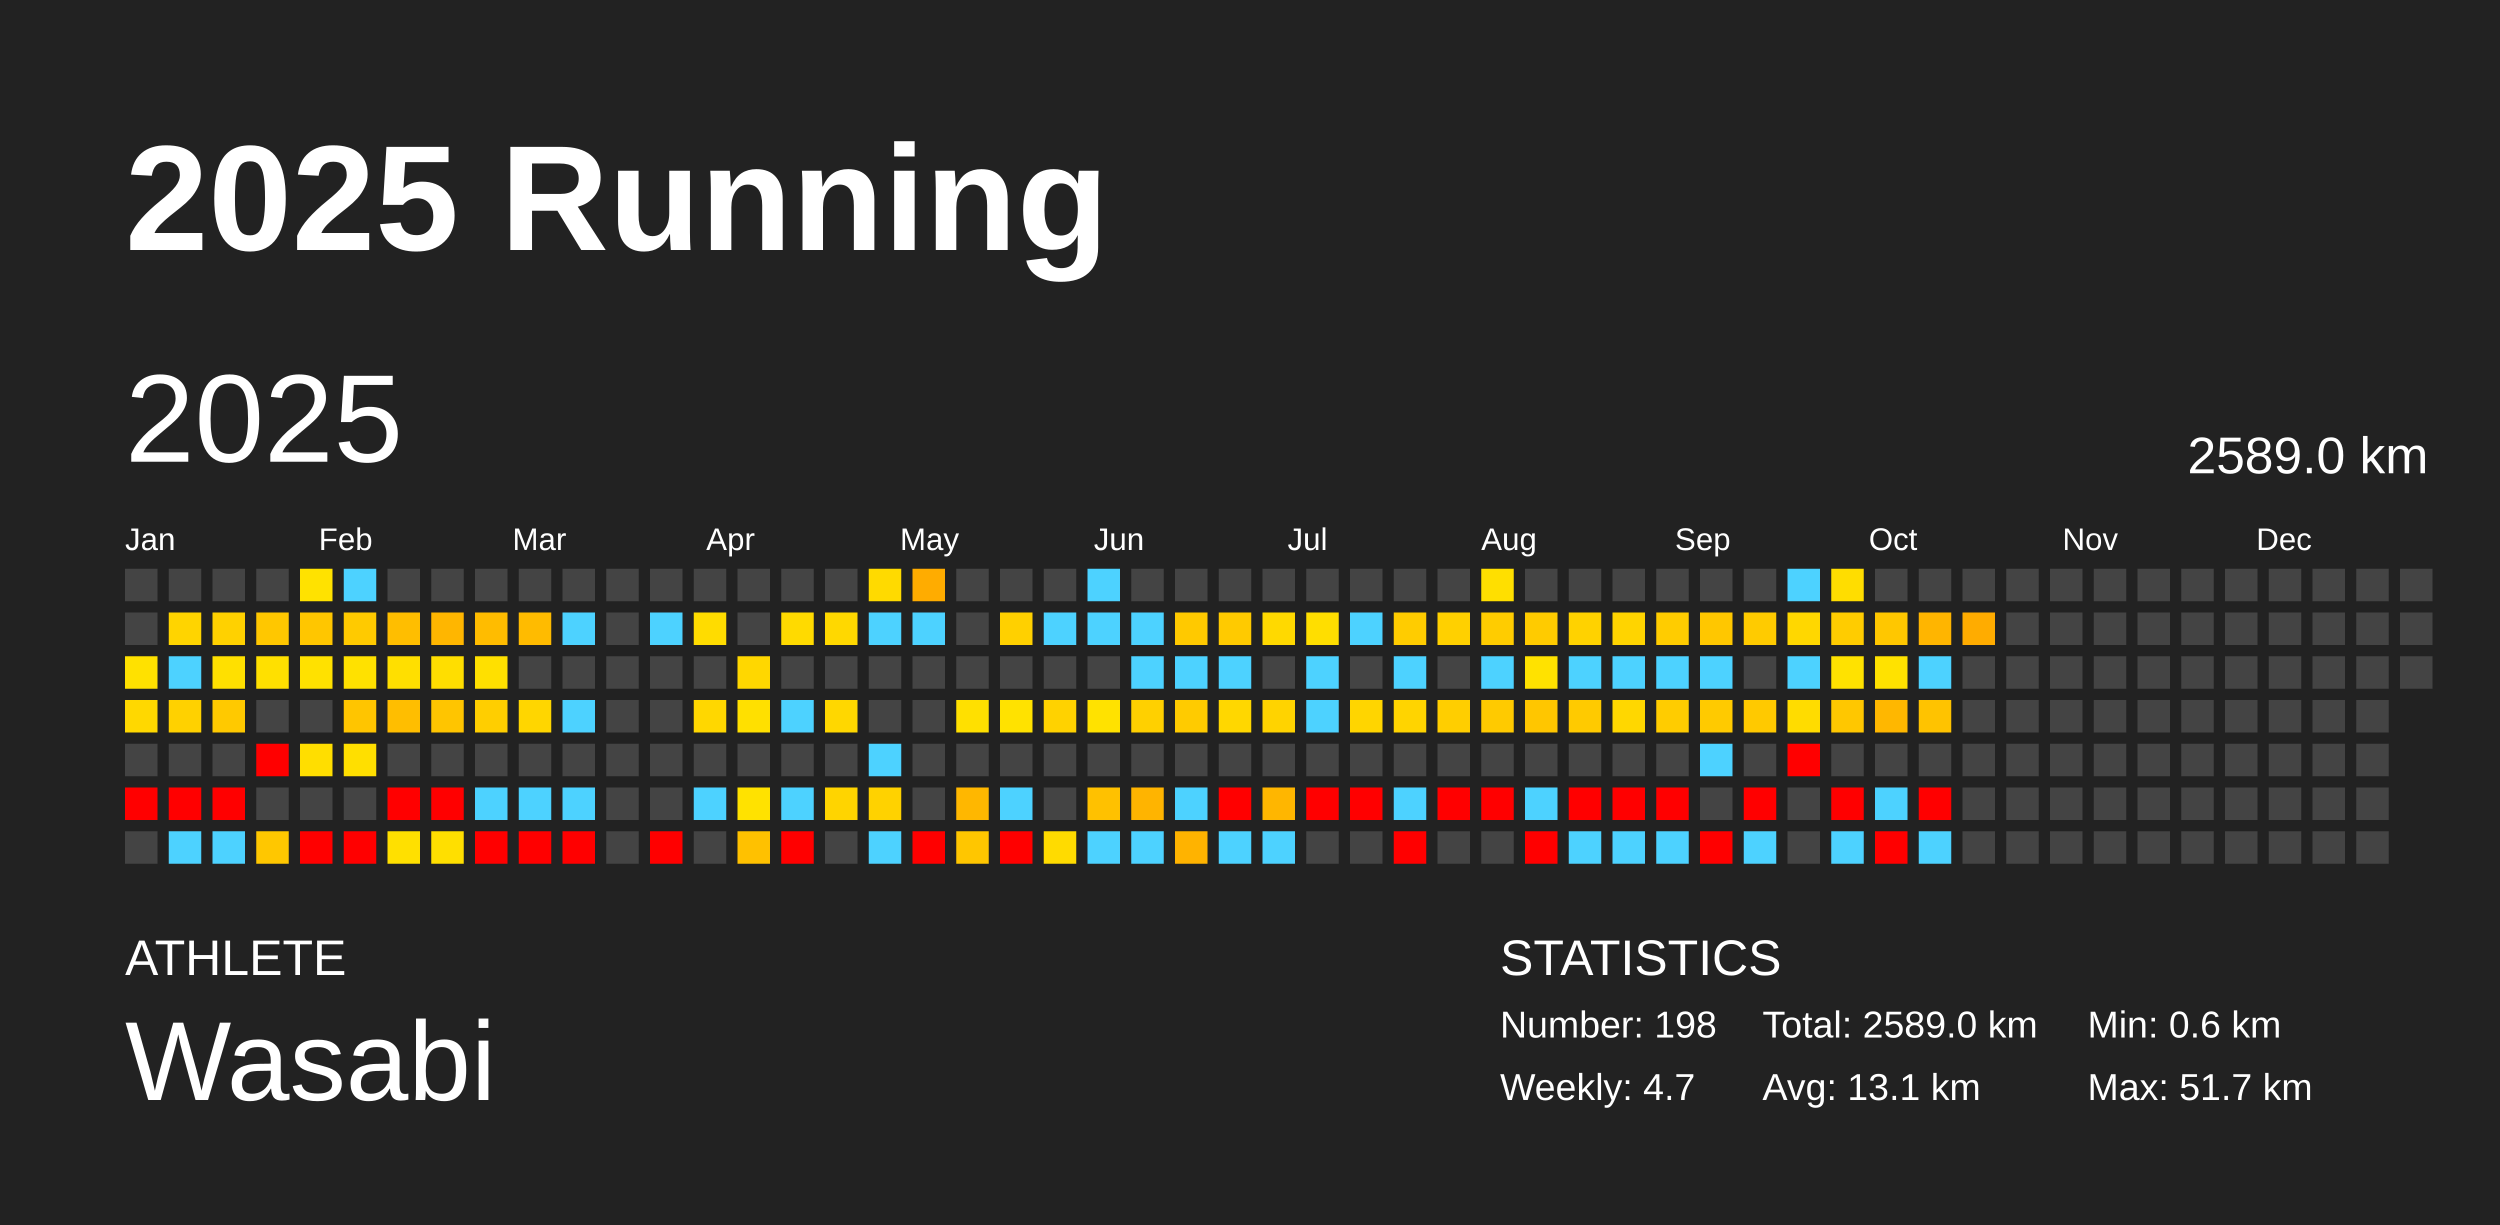
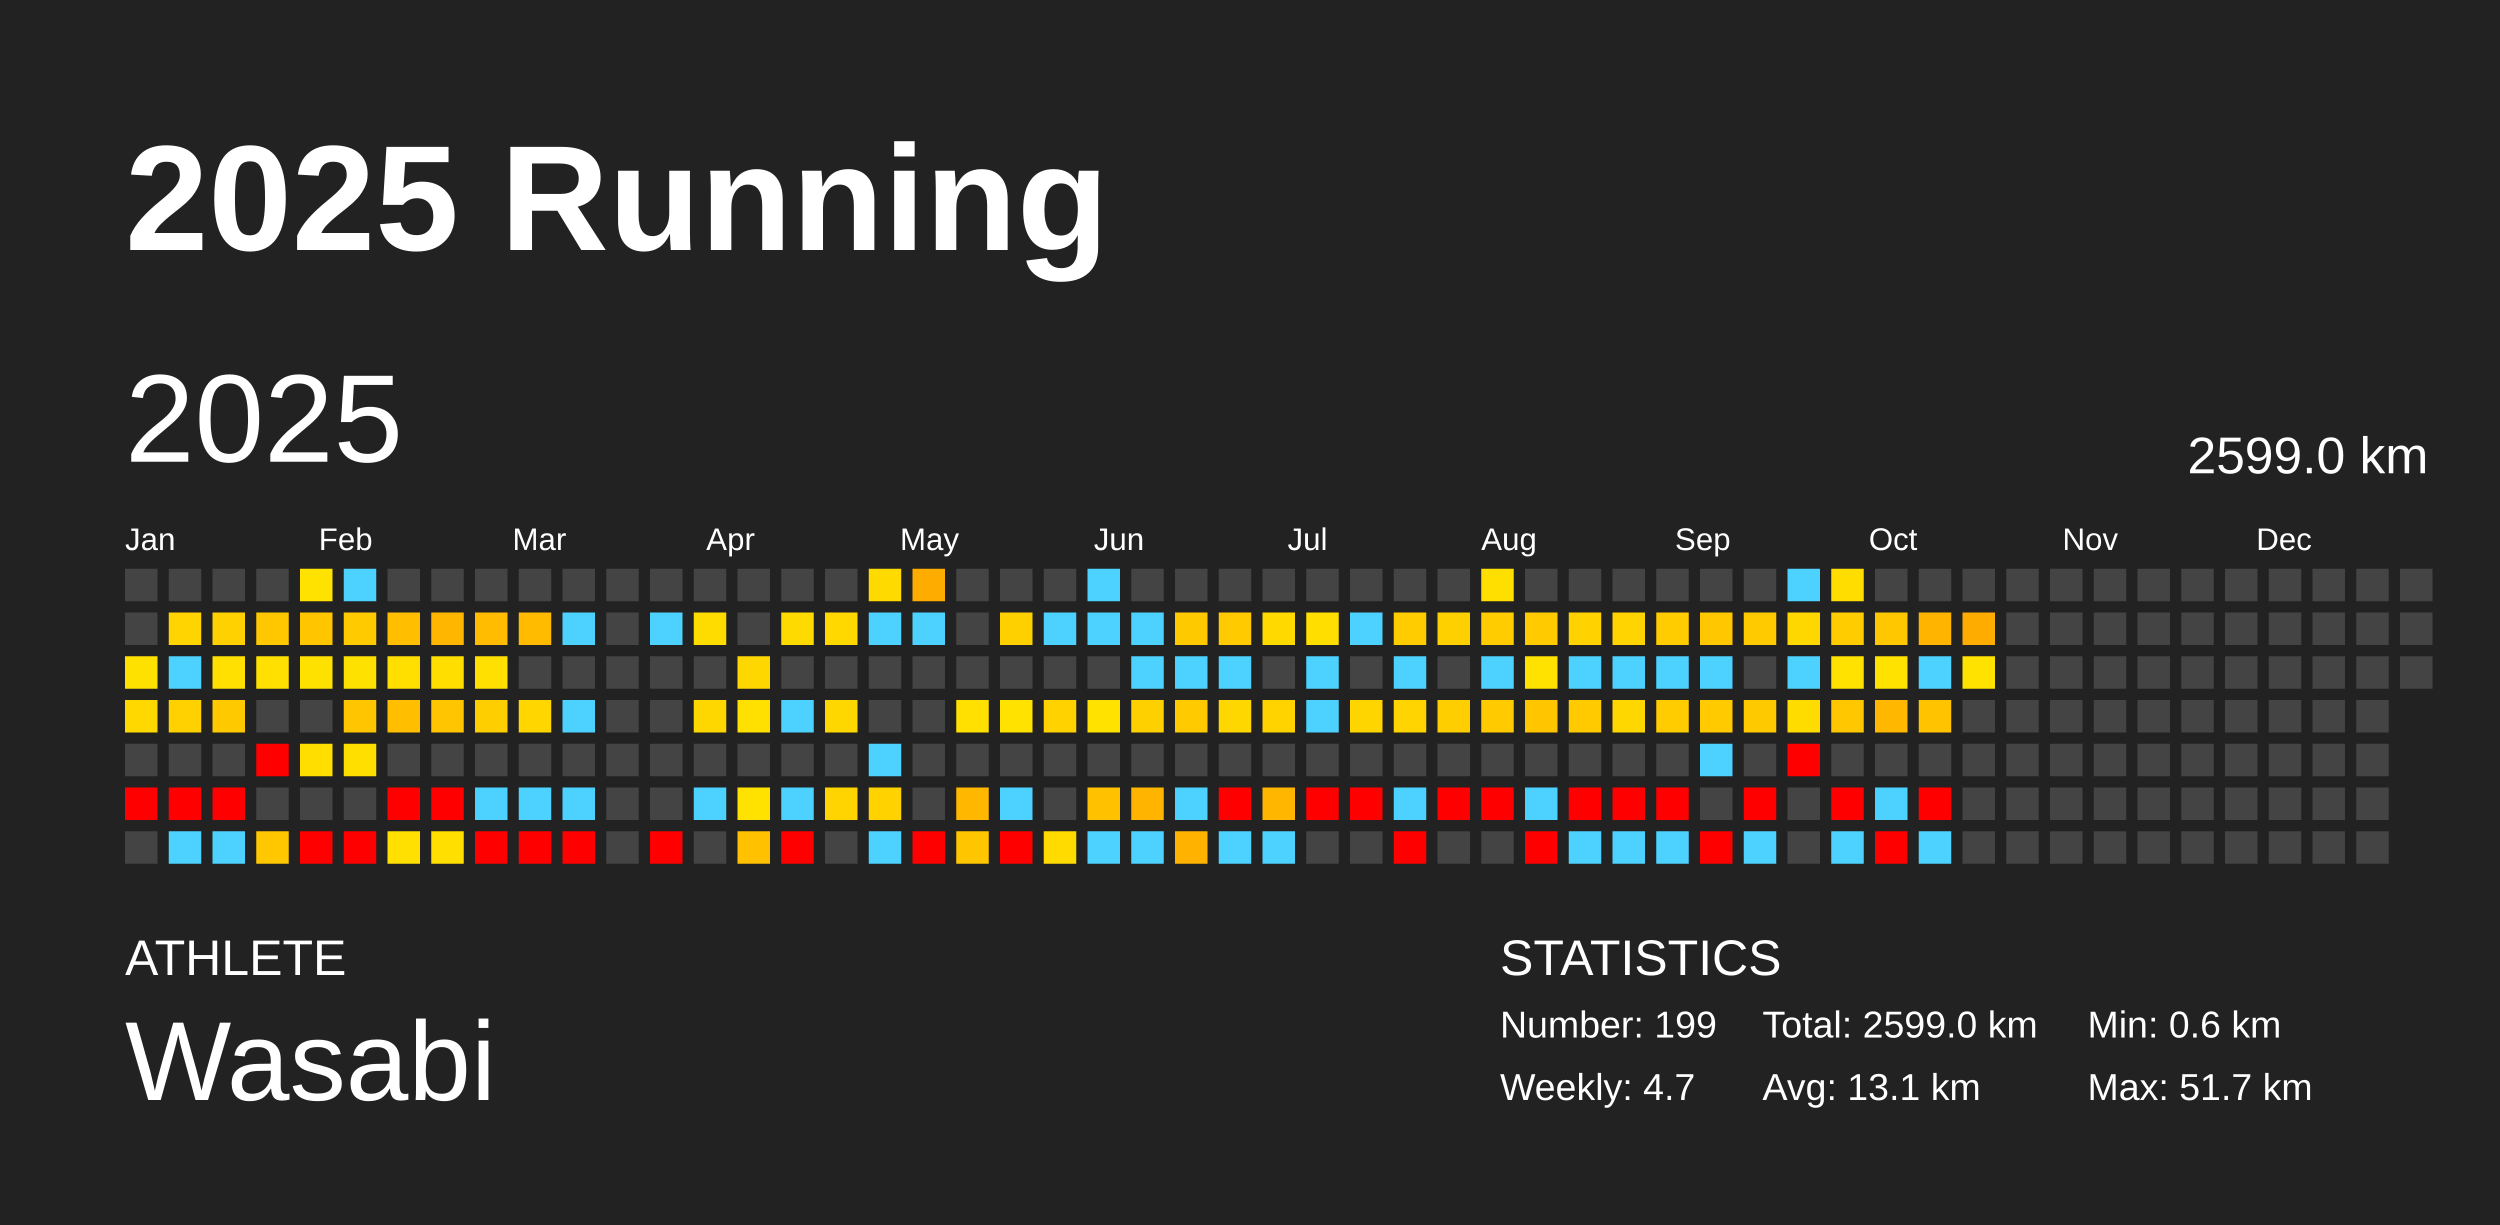
<svg xmlns="http://www.w3.org/2000/svg" baseProfile="full" height="98mm" version="1.1" viewBox="0,0,200,98" width="200mm">
  <defs />
  <rect fill="#222222" height="98" width="200" x="0" y="0" />
  <text fill="#FFFFFF" style="font-size:12px; font-family:Arial; font-weight:bold;" x="10" y="20">2025 Running</text>
  <text fill="#FFFFFF" style="font-size:4px; font-family:Arial" x="10" y="78">ATHLETE</text>
  <text fill="#FFFFFF" style="font-size:9px; font-family:Arial" x="10" y="88">Wasabi</text>
  <text fill="#FFFFFF" style="font-size:4px; font-family:Arial" x="120" y="78">STATISTICS</text>
-   <text fill="#FFFFFF" style="font-size:3px; font-family:Arial" x="120" y="83">Number: 198</text>
+   <text fill="#FFFFFF" style="font-size:3px; font-family:Arial" x="120" y="83">Number: 199</text>
  <text fill="#FFFFFF" style="font-size:3px; font-family:Arial" x="120" y="88">Weekly: 4.7</text>
-   <text fill="#FFFFFF" style="font-size:3px; font-family:Arial" x="141" y="83">Total: 2589.0 km</text>
+   <text fill="#FFFFFF" style="font-size:3px; font-family:Arial" x="141" y="83">Total: 2599.0 km</text>
  <text fill="#FFFFFF" style="font-size:3px; font-family:Arial" x="141" y="88">Avg: 13.1 km</text>
  <text fill="#FFFFFF" style="font-size:3px; font-family:Arial" x="167" y="83">Min: 0.6 km</text>
  <text fill="#FFFFFF" style="font-size:3px; font-family:Arial" x="167" y="88">Max: 51.7 km</text>
  <text dominant-baseline="hanging" fill="#FFFFFF" style="font-size:10.0px; font-family:Arial;" x="10" y="30">2025</text>
-   <text dominant-baseline="hanging" fill="#FFFFFF" style="font-size:4.125px; font-family:Arial;" x="175" y="35">2589.0 km</text>
+   <text dominant-baseline="hanging" fill="#FFFFFF" style="font-size:4.125px; font-family:Arial;" x="175" y="35">2599.0 km</text>
  <text fill="#FFFFFF" style="font-size:2.5px; font-family:Arial" x="10.0" y="44">Jan</text>
  <text fill="#FFFFFF" style="font-size:2.5px; font-family:Arial" x="25.5" y="44">Feb</text>
  <text fill="#FFFFFF" style="font-size:2.5px; font-family:Arial" x="41.0" y="44">Mar</text>
  <text fill="#FFFFFF" style="font-size:2.5px; font-family:Arial" x="56.5" y="44">Apr</text>
  <text fill="#FFFFFF" style="font-size:2.5px; font-family:Arial" x="72.0" y="44">May</text>
  <text fill="#FFFFFF" style="font-size:2.5px; font-family:Arial" x="87.5" y="44">Jun</text>
  <text fill="#FFFFFF" style="font-size:2.5px; font-family:Arial" x="103.0" y="44">Jul</text>
  <text fill="#FFFFFF" style="font-size:2.5px; font-family:Arial" x="118.5" y="44">Aug</text>
  <text fill="#FFFFFF" style="font-size:2.5px; font-family:Arial" x="134.0" y="44">Sep</text>
  <text fill="#FFFFFF" style="font-size:2.5px; font-family:Arial" x="149.5" y="44">Oct</text>
  <text fill="#FFFFFF" style="font-size:2.5px; font-family:Arial" x="165.0" y="44">Nov</text>
  <text fill="#FFFFFF" style="font-size:2.5px; font-family:Arial" x="180.5" y="44">Dec</text>
  <rect fill="#444444" height="2.6" width="2.6" x="10.0" y="45.5" />
  <rect fill="#444444" height="2.6" width="2.6" x="10.0" y="49.0" />
  <rect fill="#ffe100" height="2.6" width="2.6" x="10.0" y="52.5" />
  <rect fill="#ffd800" height="2.6" width="2.6" x="10.0" y="56.0" />
  <rect fill="#444444" height="2.6" width="2.6" x="10.0" y="59.5" />
  <rect fill="red" height="2.6" width="2.6" x="10.0" y="63.0" />
  <rect fill="#444444" height="2.6" width="2.6" x="10.0" y="66.5" />
  <rect fill="#444444" height="2.6" width="2.6" x="13.5" y="45.5" />
  <rect fill="#ffd400" height="2.6" width="2.6" x="13.5" y="49.0" />
  <rect fill="#4dd2ff" height="2.6" width="2.6" x="13.5" y="52.5" />
  <rect fill="#ffd100" height="2.6" width="2.6" x="13.5" y="56.0" />
  <rect fill="#444444" height="2.6" width="2.6" x="13.5" y="59.5" />
  <rect fill="red" height="2.6" width="2.6" x="13.5" y="63.0" />
  <rect fill="#4dd2ff" height="2.6" width="2.6" x="13.5" y="66.5" />
  <rect fill="#444444" height="2.6" width="2.6" x="17.0" y="45.5" />
  <rect fill="#ffd100" height="2.6" width="2.6" x="17.0" y="49.0" />
  <rect fill="#ffe000" height="2.6" width="2.6" x="17.0" y="52.5" />
  <rect fill="#ffc900" height="2.6" width="2.6" x="17.0" y="56.0" />
  <rect fill="#444444" height="2.6" width="2.6" x="17.0" y="59.5" />
  <rect fill="red" height="2.6" width="2.6" x="17.0" y="63.0" />
  <rect fill="#4dd2ff" height="2.6" width="2.6" x="17.0" y="66.5" />
  <rect fill="#444444" height="2.6" width="2.6" x="20.5" y="45.5" />
  <rect fill="#ffc700" height="2.6" width="2.6" x="20.5" y="49.0" />
  <rect fill="#ffe000" height="2.6" width="2.6" x="20.5" y="52.5" />
  <rect fill="#444444" height="2.6" width="2.6" x="20.5" y="56.0" />
  <rect fill="red" height="2.6" width="2.6" x="20.5" y="59.5" />
  <rect fill="#444444" height="2.6" width="2.6" x="20.5" y="63.0" />
  <rect fill="#ffc700" height="2.6" width="2.6" x="20.5" y="66.5" />
  <rect fill="#ffe200" height="2.6" width="2.6" x="24.0" y="45.5" />
  <rect fill="#ffc600" height="2.6" width="2.6" x="24.0" y="49.0" />
  <rect fill="#ffe100" height="2.6" width="2.6" x="24.0" y="52.5" />
  <rect fill="#444444" height="2.6" width="2.6" x="24.0" y="56.0" />
  <rect fill="#ffde00" height="2.6" width="2.6" x="24.0" y="59.5" />
  <rect fill="#444444" height="2.6" width="2.6" x="24.0" y="63.0" />
  <rect fill="red" height="2.6" width="2.6" x="24.0" y="66.5" />
  <rect fill="#4dd2ff" height="2.6" width="2.6" x="27.5" y="45.5" />
  <rect fill="#ffca00" height="2.6" width="2.6" x="27.5" y="49.0" />
  <rect fill="#ffe100" height="2.6" width="2.6" x="27.5" y="52.5" />
  <rect fill="#ffc500" height="2.6" width="2.6" x="27.5" y="56.0" />
  <rect fill="#ffdf00" height="2.6" width="2.6" x="27.5" y="59.5" />
  <rect fill="#444444" height="2.6" width="2.6" x="27.5" y="63.0" />
  <rect fill="red" height="2.6" width="2.6" x="27.5" y="66.5" />
  <rect fill="#444444" height="2.6" width="2.6" x="31.0" y="45.5" />
  <rect fill="#ffbe00" height="2.6" width="2.6" x="31.0" y="49.0" />
  <rect fill="#ffdf00" height="2.6" width="2.6" x="31.0" y="52.5" />
  <rect fill="#ffbe00" height="2.6" width="2.6" x="31.0" y="56.0" />
  <rect fill="#444444" height="2.6" width="2.6" x="31.0" y="59.5" />
  <rect fill="red" height="2.6" width="2.6" x="31.0" y="63.0" />
  <rect fill="#ffe000" height="2.6" width="2.6" x="31.0" y="66.5" />
  <rect fill="#444444" height="2.6" width="2.6" x="34.5" y="45.5" />
  <rect fill="#ffb600" height="2.6" width="2.6" x="34.5" y="49.0" />
  <rect fill="#ffde00" height="2.6" width="2.6" x="34.5" y="52.5" />
  <rect fill="#ffc500" height="2.6" width="2.6" x="34.5" y="56.0" />
  <rect fill="#444444" height="2.6" width="2.6" x="34.5" y="59.5" />
  <rect fill="red" height="2.6" width="2.6" x="34.5" y="63.0" />
  <rect fill="#ffdf00" height="2.6" width="2.6" x="34.5" y="66.5" />
  <rect fill="#444444" height="2.6" width="2.6" x="38.0" y="45.5" />
  <rect fill="#ffbc00" height="2.6" width="2.6" x="38.0" y="49.0" />
  <rect fill="#ffe000" height="2.6" width="2.6" x="38.0" y="52.5" />
  <rect fill="#ffce00" height="2.6" width="2.6" x="38.0" y="56.0" />
  <rect fill="#444444" height="2.6" width="2.6" x="38.0" y="59.5" />
  <rect fill="#4dd2ff" height="2.6" width="2.6" x="38.0" y="63.0" />
  <rect fill="red" height="2.6" width="2.6" x="38.0" y="66.5" />
  <rect fill="#444444" height="2.6" width="2.6" x="41.5" y="45.5" />
  <rect fill="#ffbb00" height="2.6" width="2.6" x="41.5" y="49.0" />
  <rect fill="#444444" height="2.6" width="2.6" x="41.5" y="52.5" />
  <rect fill="#ffd600" height="2.6" width="2.6" x="41.5" y="56.0" />
  <rect fill="#444444" height="2.6" width="2.6" x="41.5" y="59.5" />
  <rect fill="#4dd2ff" height="2.6" width="2.6" x="41.5" y="63.0" />
  <rect fill="red" height="2.6" width="2.6" x="41.5" y="66.5" />
  <rect fill="#444444" height="2.6" width="2.6" x="45.0" y="45.5" />
  <rect fill="#4dd2ff" height="2.6" width="2.6" x="45.0" y="49.0" />
  <rect fill="#444444" height="2.6" width="2.6" x="45.0" y="52.5" />
  <rect fill="#4dd2ff" height="2.6" width="2.6" x="45.0" y="56.0" />
  <rect fill="#444444" height="2.6" width="2.6" x="45.0" y="59.5" />
  <rect fill="#4dd2ff" height="2.6" width="2.6" x="45.0" y="63.0" />
  <rect fill="red" height="2.6" width="2.6" x="45.0" y="66.5" />
  <rect fill="#444444" height="2.6" width="2.6" x="48.5" y="45.5" />
  <rect fill="#444444" height="2.6" width="2.6" x="48.5" y="49.0" />
  <rect fill="#444444" height="2.6" width="2.6" x="48.5" y="52.5" />
  <rect fill="#444444" height="2.6" width="2.6" x="48.5" y="56.0" />
  <rect fill="#444444" height="2.6" width="2.6" x="48.5" y="59.5" />
  <rect fill="#444444" height="2.6" width="2.6" x="48.5" y="63.0" />
  <rect fill="#444444" height="2.6" width="2.6" x="48.5" y="66.5" />
  <rect fill="#444444" height="2.6" width="2.6" x="52.0" y="45.5" />
  <rect fill="#4dd2ff" height="2.6" width="2.6" x="52.0" y="49.0" />
  <rect fill="#444444" height="2.6" width="2.6" x="52.0" y="52.5" />
  <rect fill="#444444" height="2.6" width="2.6" x="52.0" y="56.0" />
  <rect fill="#444444" height="2.6" width="2.6" x="52.0" y="59.5" />
  <rect fill="#444444" height="2.6" width="2.6" x="52.0" y="63.0" />
  <rect fill="red" height="2.6" width="2.6" x="52.0" y="66.5" />
  <rect fill="#444444" height="2.6" width="2.6" x="55.5" y="45.5" />
  <rect fill="#ffdc00" height="2.6" width="2.6" x="55.5" y="49.0" />
  <rect fill="#444444" height="2.6" width="2.6" x="55.5" y="52.5" />
  <rect fill="#ffd700" height="2.6" width="2.6" x="55.5" y="56.0" />
  <rect fill="#444444" height="2.6" width="2.6" x="55.5" y="59.5" />
  <rect fill="#4dd2ff" height="2.6" width="2.6" x="55.5" y="63.0" />
  <rect fill="#444444" height="2.6" width="2.6" x="55.5" y="66.5" />
  <rect fill="#444444" height="2.6" width="2.6" x="59.0" y="45.5" />
  <rect fill="#444444" height="2.6" width="2.6" x="59.0" y="49.0" />
  <rect fill="#ffd700" height="2.6" width="2.6" x="59.0" y="52.5" />
  <rect fill="#ffe000" height="2.6" width="2.6" x="59.0" y="56.0" />
  <rect fill="#444444" height="2.6" width="2.6" x="59.0" y="59.5" />
  <rect fill="#ffe200" height="2.6" width="2.6" x="59.0" y="63.0" />
  <rect fill="#ffc100" height="2.6" width="2.6" x="59.0" y="66.5" />
  <rect fill="#444444" height="2.6" width="2.6" x="62.5" y="45.5" />
  <rect fill="#ffda00" height="2.6" width="2.6" x="62.5" y="49.0" />
  <rect fill="#444444" height="2.6" width="2.6" x="62.5" y="52.5" />
  <rect fill="#4dd2ff" height="2.6" width="2.6" x="62.5" y="56.0" />
  <rect fill="#444444" height="2.6" width="2.6" x="62.5" y="59.5" />
  <rect fill="#4dd2ff" height="2.6" width="2.6" x="62.5" y="63.0" />
  <rect fill="red" height="2.6" width="2.6" x="62.5" y="66.5" />
  <rect fill="#444444" height="2.6" width="2.6" x="66.0" y="45.5" />
  <rect fill="#ffd800" height="2.6" width="2.6" x="66.0" y="49.0" />
  <rect fill="#444444" height="2.6" width="2.6" x="66.0" y="52.5" />
  <rect fill="#ffd700" height="2.6" width="2.6" x="66.0" y="56.0" />
  <rect fill="#444444" height="2.6" width="2.6" x="66.0" y="59.5" />
  <rect fill="#ffd400" height="2.6" width="2.6" x="66.0" y="63.0" />
  <rect fill="#444444" height="2.6" width="2.6" x="66.0" y="66.5" />
  <rect fill="#ffda00" height="2.6" width="2.6" x="69.5" y="45.5" />
  <rect fill="#4dd2ff" height="2.6" width="2.6" x="69.5" y="49.0" />
  <rect fill="#444444" height="2.6" width="2.6" x="69.5" y="52.5" />
  <rect fill="#444444" height="2.6" width="2.6" x="69.5" y="56.0" />
  <rect fill="#4dd2ff" height="2.6" width="2.6" x="69.5" y="59.5" />
  <rect fill="#ffd200" height="2.6" width="2.6" x="69.5" y="63.0" />
  <rect fill="#4dd2ff" height="2.6" width="2.6" x="69.5" y="66.5" />
  <rect fill="#ffac00" height="2.6" width="2.6" x="73.0" y="45.5" />
  <rect fill="#4dd2ff" height="2.6" width="2.6" x="73.0" y="49.0" />
  <rect fill="#444444" height="2.6" width="2.6" x="73.0" y="52.5" />
  <rect fill="#444444" height="2.6" width="2.6" x="73.0" y="56.0" />
  <rect fill="#444444" height="2.6" width="2.6" x="73.0" y="59.5" />
  <rect fill="#444444" height="2.6" width="2.6" x="73.0" y="63.0" />
  <rect fill="red" height="2.6" width="2.6" x="73.0" y="66.5" />
  <rect fill="#444444" height="2.6" width="2.6" x="76.5" y="45.5" />
  <rect fill="#444444" height="2.6" width="2.6" x="76.5" y="49.0" />
  <rect fill="#444444" height="2.6" width="2.6" x="76.5" y="52.5" />
  <rect fill="#ffe000" height="2.6" width="2.6" x="76.5" y="56.0" />
  <rect fill="#444444" height="2.6" width="2.6" x="76.5" y="59.5" />
  <rect fill="#ffb700" height="2.6" width="2.6" x="76.5" y="63.0" />
  <rect fill="#ffc600" height="2.6" width="2.6" x="76.5" y="66.5" />
  <rect fill="#444444" height="2.6" width="2.6" x="80.0" y="45.5" />
  <rect fill="#ffd000" height="2.6" width="2.6" x="80.0" y="49.0" />
  <rect fill="#444444" height="2.6" width="2.6" x="80.0" y="52.5" />
  <rect fill="#ffe200" height="2.6" width="2.6" x="80.0" y="56.0" />
  <rect fill="#444444" height="2.6" width="2.6" x="80.0" y="59.5" />
  <rect fill="#4dd2ff" height="2.6" width="2.6" x="80.0" y="63.0" />
  <rect fill="red" height="2.6" width="2.6" x="80.0" y="66.5" />
  <rect fill="#444444" height="2.6" width="2.6" x="83.5" y="45.5" />
  <rect fill="#4dd2ff" height="2.6" width="2.6" x="83.5" y="49.0" />
  <rect fill="#444444" height="2.6" width="2.6" x="83.5" y="52.5" />
  <rect fill="#ffd200" height="2.6" width="2.6" x="83.5" y="56.0" />
  <rect fill="#444444" height="2.6" width="2.6" x="83.5" y="59.5" />
  <rect fill="#444444" height="2.6" width="2.6" x="83.5" y="63.0" />
  <rect fill="#ffdb00" height="2.6" width="2.6" x="83.5" y="66.5" />
  <rect fill="#4dd2ff" height="2.6" width="2.6" x="87.0" y="45.5" />
  <rect fill="#4dd2ff" height="2.6" width="2.6" x="87.0" y="49.0" />
  <rect fill="#444444" height="2.6" width="2.6" x="87.0" y="52.5" />
  <rect fill="#ffe200" height="2.6" width="2.6" x="87.0" y="56.0" />
  <rect fill="#444444" height="2.6" width="2.6" x="87.0" y="59.5" />
  <rect fill="#ffc100" height="2.6" width="2.6" x="87.0" y="63.0" />
  <rect fill="#4dd2ff" height="2.6" width="2.6" x="87.0" y="66.5" />
  <rect fill="#444444" height="2.6" width="2.6" x="90.5" y="45.5" />
  <rect fill="#4dd2ff" height="2.6" width="2.6" x="90.5" y="49.0" />
  <rect fill="#4dd2ff" height="2.6" width="2.6" x="90.5" y="52.5" />
  <rect fill="#ffd000" height="2.6" width="2.6" x="90.5" y="56.0" />
  <rect fill="#444444" height="2.6" width="2.6" x="90.5" y="59.5" />
  <rect fill="#ffb400" height="2.6" width="2.6" x="90.5" y="63.0" />
  <rect fill="#4dd2ff" height="2.6" width="2.6" x="90.5" y="66.5" />
  <rect fill="#444444" height="2.6" width="2.6" x="94.0" y="45.5" />
  <rect fill="#ffc900" height="2.6" width="2.6" x="94.0" y="49.0" />
  <rect fill="#4dd2ff" height="2.6" width="2.6" x="94.0" y="52.5" />
  <rect fill="#ffcb00" height="2.6" width="2.6" x="94.0" y="56.0" />
  <rect fill="#444444" height="2.6" width="2.6" x="94.0" y="59.5" />
  <rect fill="#4dd2ff" height="2.6" width="2.6" x="94.0" y="63.0" />
  <rect fill="#ffb300" height="2.6" width="2.6" x="94.0" y="66.5" />
  <rect fill="#444444" height="2.6" width="2.6" x="97.5" y="45.5" />
  <rect fill="#ffca00" height="2.6" width="2.6" x="97.5" y="49.0" />
  <rect fill="#4dd2ff" height="2.6" width="2.6" x="97.5" y="52.5" />
  <rect fill="#ffd700" height="2.6" width="2.6" x="97.5" y="56.0" />
  <rect fill="#444444" height="2.6" width="2.6" x="97.5" y="59.5" />
  <rect fill="red" height="2.6" width="2.6" x="97.5" y="63.0" />
  <rect fill="#4dd2ff" height="2.6" width="2.6" x="97.5" y="66.5" />
  <rect fill="#444444" height="2.6" width="2.6" x="101.0" y="45.5" />
  <rect fill="#ffd900" height="2.6" width="2.6" x="101.0" y="49.0" />
  <rect fill="#444444" height="2.6" width="2.6" x="101.0" y="52.5" />
  <rect fill="#ffd300" height="2.6" width="2.6" x="101.0" y="56.0" />
  <rect fill="#444444" height="2.6" width="2.6" x="101.0" y="59.5" />
  <rect fill="#ffb600" height="2.6" width="2.6" x="101.0" y="63.0" />
  <rect fill="#4dd2ff" height="2.6" width="2.6" x="101.0" y="66.5" />
  <rect fill="#444444" height="2.6" width="2.6" x="104.5" y="45.5" />
  <rect fill="#ffde00" height="2.6" width="2.6" x="104.5" y="49.0" />
  <rect fill="#4dd2ff" height="2.6" width="2.6" x="104.5" y="52.5" />
  <rect fill="#4dd2ff" height="2.6" width="2.6" x="104.5" y="56.0" />
  <rect fill="#444444" height="2.6" width="2.6" x="104.5" y="59.5" />
  <rect fill="red" height="2.6" width="2.6" x="104.5" y="63.0" />
  <rect fill="#444444" height="2.6" width="2.6" x="104.5" y="66.5" />
  <rect fill="#444444" height="2.6" width="2.6" x="108.0" y="45.5" />
  <rect fill="#4dd2ff" height="2.6" width="2.6" x="108.0" y="49.0" />
  <rect fill="#444444" height="2.6" width="2.6" x="108.0" y="52.5" />
  <rect fill="#ffd500" height="2.6" width="2.6" x="108.0" y="56.0" />
  <rect fill="#444444" height="2.6" width="2.6" x="108.0" y="59.5" />
  <rect fill="red" height="2.6" width="2.6" x="108.0" y="63.0" />
  <rect fill="#444444" height="2.6" width="2.6" x="108.0" y="66.5" />
  <rect fill="#444444" height="2.6" width="2.6" x="111.5" y="45.5" />
  <rect fill="#ffcc00" height="2.6" width="2.6" x="111.5" y="49.0" />
  <rect fill="#4dd2ff" height="2.6" width="2.6" x="111.5" y="52.5" />
  <rect fill="#ffd400" height="2.6" width="2.6" x="111.5" y="56.0" />
  <rect fill="#444444" height="2.6" width="2.6" x="111.5" y="59.5" />
  <rect fill="#4dd2ff" height="2.6" width="2.6" x="111.5" y="63.0" />
  <rect fill="red" height="2.6" width="2.6" x="111.5" y="66.5" />
  <rect fill="#444444" height="2.6" width="2.6" x="115.0" y="45.5" />
  <rect fill="#ffd000" height="2.6" width="2.6" x="115.0" y="49.0" />
  <rect fill="#444444" height="2.6" width="2.6" x="115.0" y="52.5" />
  <rect fill="#ffce00" height="2.6" width="2.6" x="115.0" y="56.0" />
  <rect fill="#444444" height="2.6" width="2.6" x="115.0" y="59.5" />
  <rect fill="red" height="2.6" width="2.6" x="115.0" y="63.0" />
  <rect fill="#444444" height="2.6" width="2.6" x="115.0" y="66.5" />
  <rect fill="#ffdf00" height="2.6" width="2.6" x="118.5" y="45.5" />
  <rect fill="#ffcc00" height="2.6" width="2.6" x="118.5" y="49.0" />
  <rect fill="#4dd2ff" height="2.6" width="2.6" x="118.5" y="52.5" />
  <rect fill="#ffca00" height="2.6" width="2.6" x="118.5" y="56.0" />
  <rect fill="#444444" height="2.6" width="2.6" x="118.5" y="59.5" />
  <rect fill="red" height="2.6" width="2.6" x="118.5" y="63.0" />
  <rect fill="#444444" height="2.6" width="2.6" x="118.5" y="66.5" />
  <rect fill="#444444" height="2.6" width="2.6" x="122.0" y="45.5" />
  <rect fill="#ffcb00" height="2.6" width="2.6" x="122.0" y="49.0" />
  <rect fill="#ffe200" height="2.6" width="2.6" x="122.0" y="52.5" />
  <rect fill="#ffc600" height="2.6" width="2.6" x="122.0" y="56.0" />
  <rect fill="#444444" height="2.6" width="2.6" x="122.0" y="59.5" />
  <rect fill="#4dd2ff" height="2.6" width="2.6" x="122.0" y="63.0" />
  <rect fill="red" height="2.6" width="2.6" x="122.0" y="66.5" />
  <rect fill="#444444" height="2.6" width="2.6" x="125.5" y="45.5" />
  <rect fill="#ffd200" height="2.6" width="2.6" x="125.5" y="49.0" />
  <rect fill="#4dd2ff" height="2.6" width="2.6" x="125.5" y="52.5" />
  <rect fill="#ffca00" height="2.6" width="2.6" x="125.5" y="56.0" />
  <rect fill="#444444" height="2.6" width="2.6" x="125.5" y="59.5" />
  <rect fill="red" height="2.6" width="2.6" x="125.5" y="63.0" />
  <rect fill="#4dd2ff" height="2.6" width="2.6" x="125.5" y="66.5" />
  <rect fill="#444444" height="2.6" width="2.6" x="129.0" y="45.5" />
  <rect fill="#ffd400" height="2.6" width="2.6" x="129.0" y="49.0" />
  <rect fill="#4dd2ff" height="2.6" width="2.6" x="129.0" y="52.5" />
  <rect fill="#ffd700" height="2.6" width="2.6" x="129.0" y="56.0" />
  <rect fill="#444444" height="2.6" width="2.6" x="129.0" y="59.5" />
  <rect fill="red" height="2.6" width="2.6" x="129.0" y="63.0" />
  <rect fill="#4dd2ff" height="2.6" width="2.6" x="129.0" y="66.5" />
  <rect fill="#444444" height="2.6" width="2.6" x="132.5" y="45.5" />
  <rect fill="#ffcc00" height="2.6" width="2.6" x="132.5" y="49.0" />
  <rect fill="#4dd2ff" height="2.6" width="2.6" x="132.5" y="52.5" />
  <rect fill="#ffcc00" height="2.6" width="2.6" x="132.5" y="56.0" />
  <rect fill="#444444" height="2.6" width="2.6" x="132.5" y="59.5" />
  <rect fill="red" height="2.6" width="2.6" x="132.5" y="63.0" />
  <rect fill="#4dd2ff" height="2.6" width="2.6" x="132.5" y="66.5" />
  <rect fill="#444444" height="2.6" width="2.6" x="136.0" y="45.5" />
  <rect fill="#ffc700" height="2.6" width="2.6" x="136.0" y="49.0" />
  <rect fill="#4dd2ff" height="2.6" width="2.6" x="136.0" y="52.5" />
  <rect fill="#ffca00" height="2.6" width="2.6" x="136.0" y="56.0" />
  <rect fill="#4dd2ff" height="2.6" width="2.6" x="136.0" y="59.5" />
  <rect fill="#444444" height="2.6" width="2.6" x="136.0" y="63.0" />
  <rect fill="red" height="2.6" width="2.6" x="136.0" y="66.5" />
  <rect fill="#444444" height="2.6" width="2.6" x="139.5" y="45.5" />
  <rect fill="#ffcb00" height="2.6" width="2.6" x="139.5" y="49.0" />
  <rect fill="#444444" height="2.6" width="2.6" x="139.5" y="52.5" />
  <rect fill="#ffc900" height="2.6" width="2.6" x="139.5" y="56.0" />
  <rect fill="#444444" height="2.6" width="2.6" x="139.5" y="59.5" />
  <rect fill="red" height="2.6" width="2.6" x="139.5" y="63.0" />
  <rect fill="#4dd2ff" height="2.6" width="2.6" x="139.5" y="66.5" />
  <rect fill="#4dd2ff" height="2.6" width="2.6" x="143.0" y="45.5" />
  <rect fill="#ffd700" height="2.6" width="2.6" x="143.0" y="49.0" />
  <rect fill="#4dd2ff" height="2.6" width="2.6" x="143.0" y="52.5" />
  <rect fill="#ffdc00" height="2.6" width="2.6" x="143.0" y="56.0" />
  <rect fill="red" height="2.6" width="2.6" x="143.0" y="59.5" />
  <rect fill="#444444" height="2.6" width="2.6" x="143.0" y="63.0" />
  <rect fill="#444444" height="2.6" width="2.6" x="143.0" y="66.5" />
  <rect fill="#ffdd00" height="2.6" width="2.6" x="146.5" y="45.5" />
  <rect fill="#ffcc00" height="2.6" width="2.6" x="146.5" y="49.0" />
  <rect fill="#ffe200" height="2.6" width="2.6" x="146.5" y="52.5" />
  <rect fill="#ffc700" height="2.6" width="2.6" x="146.5" y="56.0" />
  <rect fill="#444444" height="2.6" width="2.6" x="146.5" y="59.5" />
  <rect fill="red" height="2.6" width="2.6" x="146.5" y="63.0" />
  <rect fill="#4dd2ff" height="2.6" width="2.6" x="146.5" y="66.5" />
  <rect fill="#444444" height="2.6" width="2.6" x="150.0" y="45.5" />
  <rect fill="#ffc700" height="2.6" width="2.6" x="150.0" y="49.0" />
  <rect fill="#ffe200" height="2.6" width="2.6" x="150.0" y="52.5" />
  <rect fill="#ffb700" height="2.6" width="2.6" x="150.0" y="56.0" />
  <rect fill="#444444" height="2.6" width="2.6" x="150.0" y="59.5" />
  <rect fill="#4dd2ff" height="2.6" width="2.6" x="150.0" y="63.0" />
  <rect fill="red" height="2.6" width="2.6" x="150.0" y="66.5" />
  <rect fill="#444444" height="2.6" width="2.6" x="153.5" y="45.5" />
  <rect fill="#ffb500" height="2.6" width="2.6" x="153.5" y="49.0" />
  <rect fill="#4dd2ff" height="2.6" width="2.6" x="153.5" y="52.5" />
  <rect fill="#ffc300" height="2.6" width="2.6" x="153.5" y="56.0" />
  <rect fill="#444444" height="2.6" width="2.6" x="153.5" y="59.5" />
  <rect fill="red" height="2.6" width="2.6" x="153.5" y="63.0" />
  <rect fill="#4dd2ff" height="2.6" width="2.6" x="153.5" y="66.5" />
  <rect fill="#444444" height="2.6" width="2.6" x="157.0" y="45.5" />
  <rect fill="#ffac00" height="2.6" width="2.6" x="157.0" y="49.0" />
-   <rect fill="#444444" height="2.6" width="2.6" x="157.0" y="52.5" />
+   <rect fill="#ffe200" height="2.6" width="2.6" x="157.0" y="52.5" />
  <rect fill="#444444" height="2.6" width="2.6" x="157.0" y="56.0" />
  <rect fill="#444444" height="2.6" width="2.6" x="157.0" y="59.5" />
  <rect fill="#444444" height="2.6" width="2.6" x="157.0" y="63.0" />
  <rect fill="#444444" height="2.6" width="2.6" x="157.0" y="66.5" />
  <rect fill="#444444" height="2.6" width="2.6" x="160.5" y="45.5" />
  <rect fill="#444444" height="2.6" width="2.6" x="160.5" y="49.0" />
  <rect fill="#444444" height="2.6" width="2.6" x="160.5" y="52.5" />
  <rect fill="#444444" height="2.6" width="2.6" x="160.5" y="56.0" />
  <rect fill="#444444" height="2.6" width="2.6" x="160.5" y="59.5" />
  <rect fill="#444444" height="2.6" width="2.6" x="160.5" y="63.0" />
  <rect fill="#444444" height="2.6" width="2.6" x="160.5" y="66.5" />
  <rect fill="#444444" height="2.6" width="2.6" x="164.0" y="45.5" />
  <rect fill="#444444" height="2.6" width="2.6" x="164.0" y="49.0" />
  <rect fill="#444444" height="2.6" width="2.6" x="164.0" y="52.5" />
  <rect fill="#444444" height="2.6" width="2.6" x="164.0" y="56.0" />
  <rect fill="#444444" height="2.6" width="2.6" x="164.0" y="59.5" />
  <rect fill="#444444" height="2.6" width="2.6" x="164.0" y="63.0" />
  <rect fill="#444444" height="2.6" width="2.6" x="164.0" y="66.5" />
  <rect fill="#444444" height="2.6" width="2.6" x="167.5" y="45.5" />
  <rect fill="#444444" height="2.6" width="2.6" x="167.5" y="49.0" />
  <rect fill="#444444" height="2.6" width="2.6" x="167.5" y="52.5" />
  <rect fill="#444444" height="2.6" width="2.6" x="167.5" y="56.0" />
  <rect fill="#444444" height="2.6" width="2.6" x="167.5" y="59.5" />
  <rect fill="#444444" height="2.6" width="2.6" x="167.5" y="63.0" />
  <rect fill="#444444" height="2.6" width="2.6" x="167.5" y="66.5" />
  <rect fill="#444444" height="2.6" width="2.6" x="171.0" y="45.5" />
  <rect fill="#444444" height="2.6" width="2.6" x="171.0" y="49.0" />
  <rect fill="#444444" height="2.6" width="2.6" x="171.0" y="52.5" />
  <rect fill="#444444" height="2.6" width="2.6" x="171.0" y="56.0" />
  <rect fill="#444444" height="2.6" width="2.6" x="171.0" y="59.5" />
  <rect fill="#444444" height="2.6" width="2.6" x="171.0" y="63.0" />
  <rect fill="#444444" height="2.6" width="2.6" x="171.0" y="66.5" />
  <rect fill="#444444" height="2.6" width="2.6" x="174.5" y="45.5" />
  <rect fill="#444444" height="2.6" width="2.6" x="174.5" y="49.0" />
  <rect fill="#444444" height="2.6" width="2.6" x="174.5" y="52.5" />
  <rect fill="#444444" height="2.6" width="2.6" x="174.5" y="56.0" />
  <rect fill="#444444" height="2.6" width="2.6" x="174.5" y="59.5" />
  <rect fill="#444444" height="2.6" width="2.6" x="174.5" y="63.0" />
  <rect fill="#444444" height="2.6" width="2.6" x="174.5" y="66.5" />
  <rect fill="#444444" height="2.6" width="2.6" x="178.0" y="45.5" />
  <rect fill="#444444" height="2.6" width="2.6" x="178.0" y="49.0" />
  <rect fill="#444444" height="2.6" width="2.6" x="178.0" y="52.5" />
  <rect fill="#444444" height="2.6" width="2.6" x="178.0" y="56.0" />
  <rect fill="#444444" height="2.6" width="2.6" x="178.0" y="59.5" />
  <rect fill="#444444" height="2.6" width="2.6" x="178.0" y="63.0" />
  <rect fill="#444444" height="2.6" width="2.6" x="178.0" y="66.5" />
  <rect fill="#444444" height="2.6" width="2.6" x="181.5" y="45.5" />
  <rect fill="#444444" height="2.6" width="2.6" x="181.5" y="49.0" />
  <rect fill="#444444" height="2.6" width="2.6" x="181.5" y="52.5" />
  <rect fill="#444444" height="2.6" width="2.6" x="181.5" y="56.0" />
  <rect fill="#444444" height="2.6" width="2.6" x="181.5" y="59.5" />
  <rect fill="#444444" height="2.6" width="2.6" x="181.5" y="63.0" />
  <rect fill="#444444" height="2.6" width="2.6" x="181.5" y="66.5" />
  <rect fill="#444444" height="2.6" width="2.6" x="185.0" y="45.5" />
  <rect fill="#444444" height="2.6" width="2.6" x="185.0" y="49.0" />
  <rect fill="#444444" height="2.6" width="2.6" x="185.0" y="52.5" />
  <rect fill="#444444" height="2.6" width="2.6" x="185.0" y="56.0" />
  <rect fill="#444444" height="2.6" width="2.6" x="185.0" y="59.5" />
  <rect fill="#444444" height="2.6" width="2.6" x="185.0" y="63.0" />
  <rect fill="#444444" height="2.6" width="2.6" x="185.0" y="66.5" />
  <rect fill="#444444" height="2.6" width="2.6" x="188.5" y="45.5" />
  <rect fill="#444444" height="2.6" width="2.6" x="188.5" y="49.0" />
  <rect fill="#444444" height="2.6" width="2.6" x="188.5" y="52.5" />
  <rect fill="#444444" height="2.6" width="2.6" x="188.5" y="56.0" />
  <rect fill="#444444" height="2.6" width="2.6" x="188.5" y="59.5" />
  <rect fill="#444444" height="2.6" width="2.6" x="188.5" y="63.0" />
  <rect fill="#444444" height="2.6" width="2.6" x="188.5" y="66.5" />
  <rect fill="#444444" height="2.6" width="2.6" x="192.0" y="45.5" />
  <rect fill="#444444" height="2.6" width="2.6" x="192.0" y="49.0" />
  <rect fill="#444444" height="2.6" width="2.6" x="192.0" y="52.5" />
</svg>
